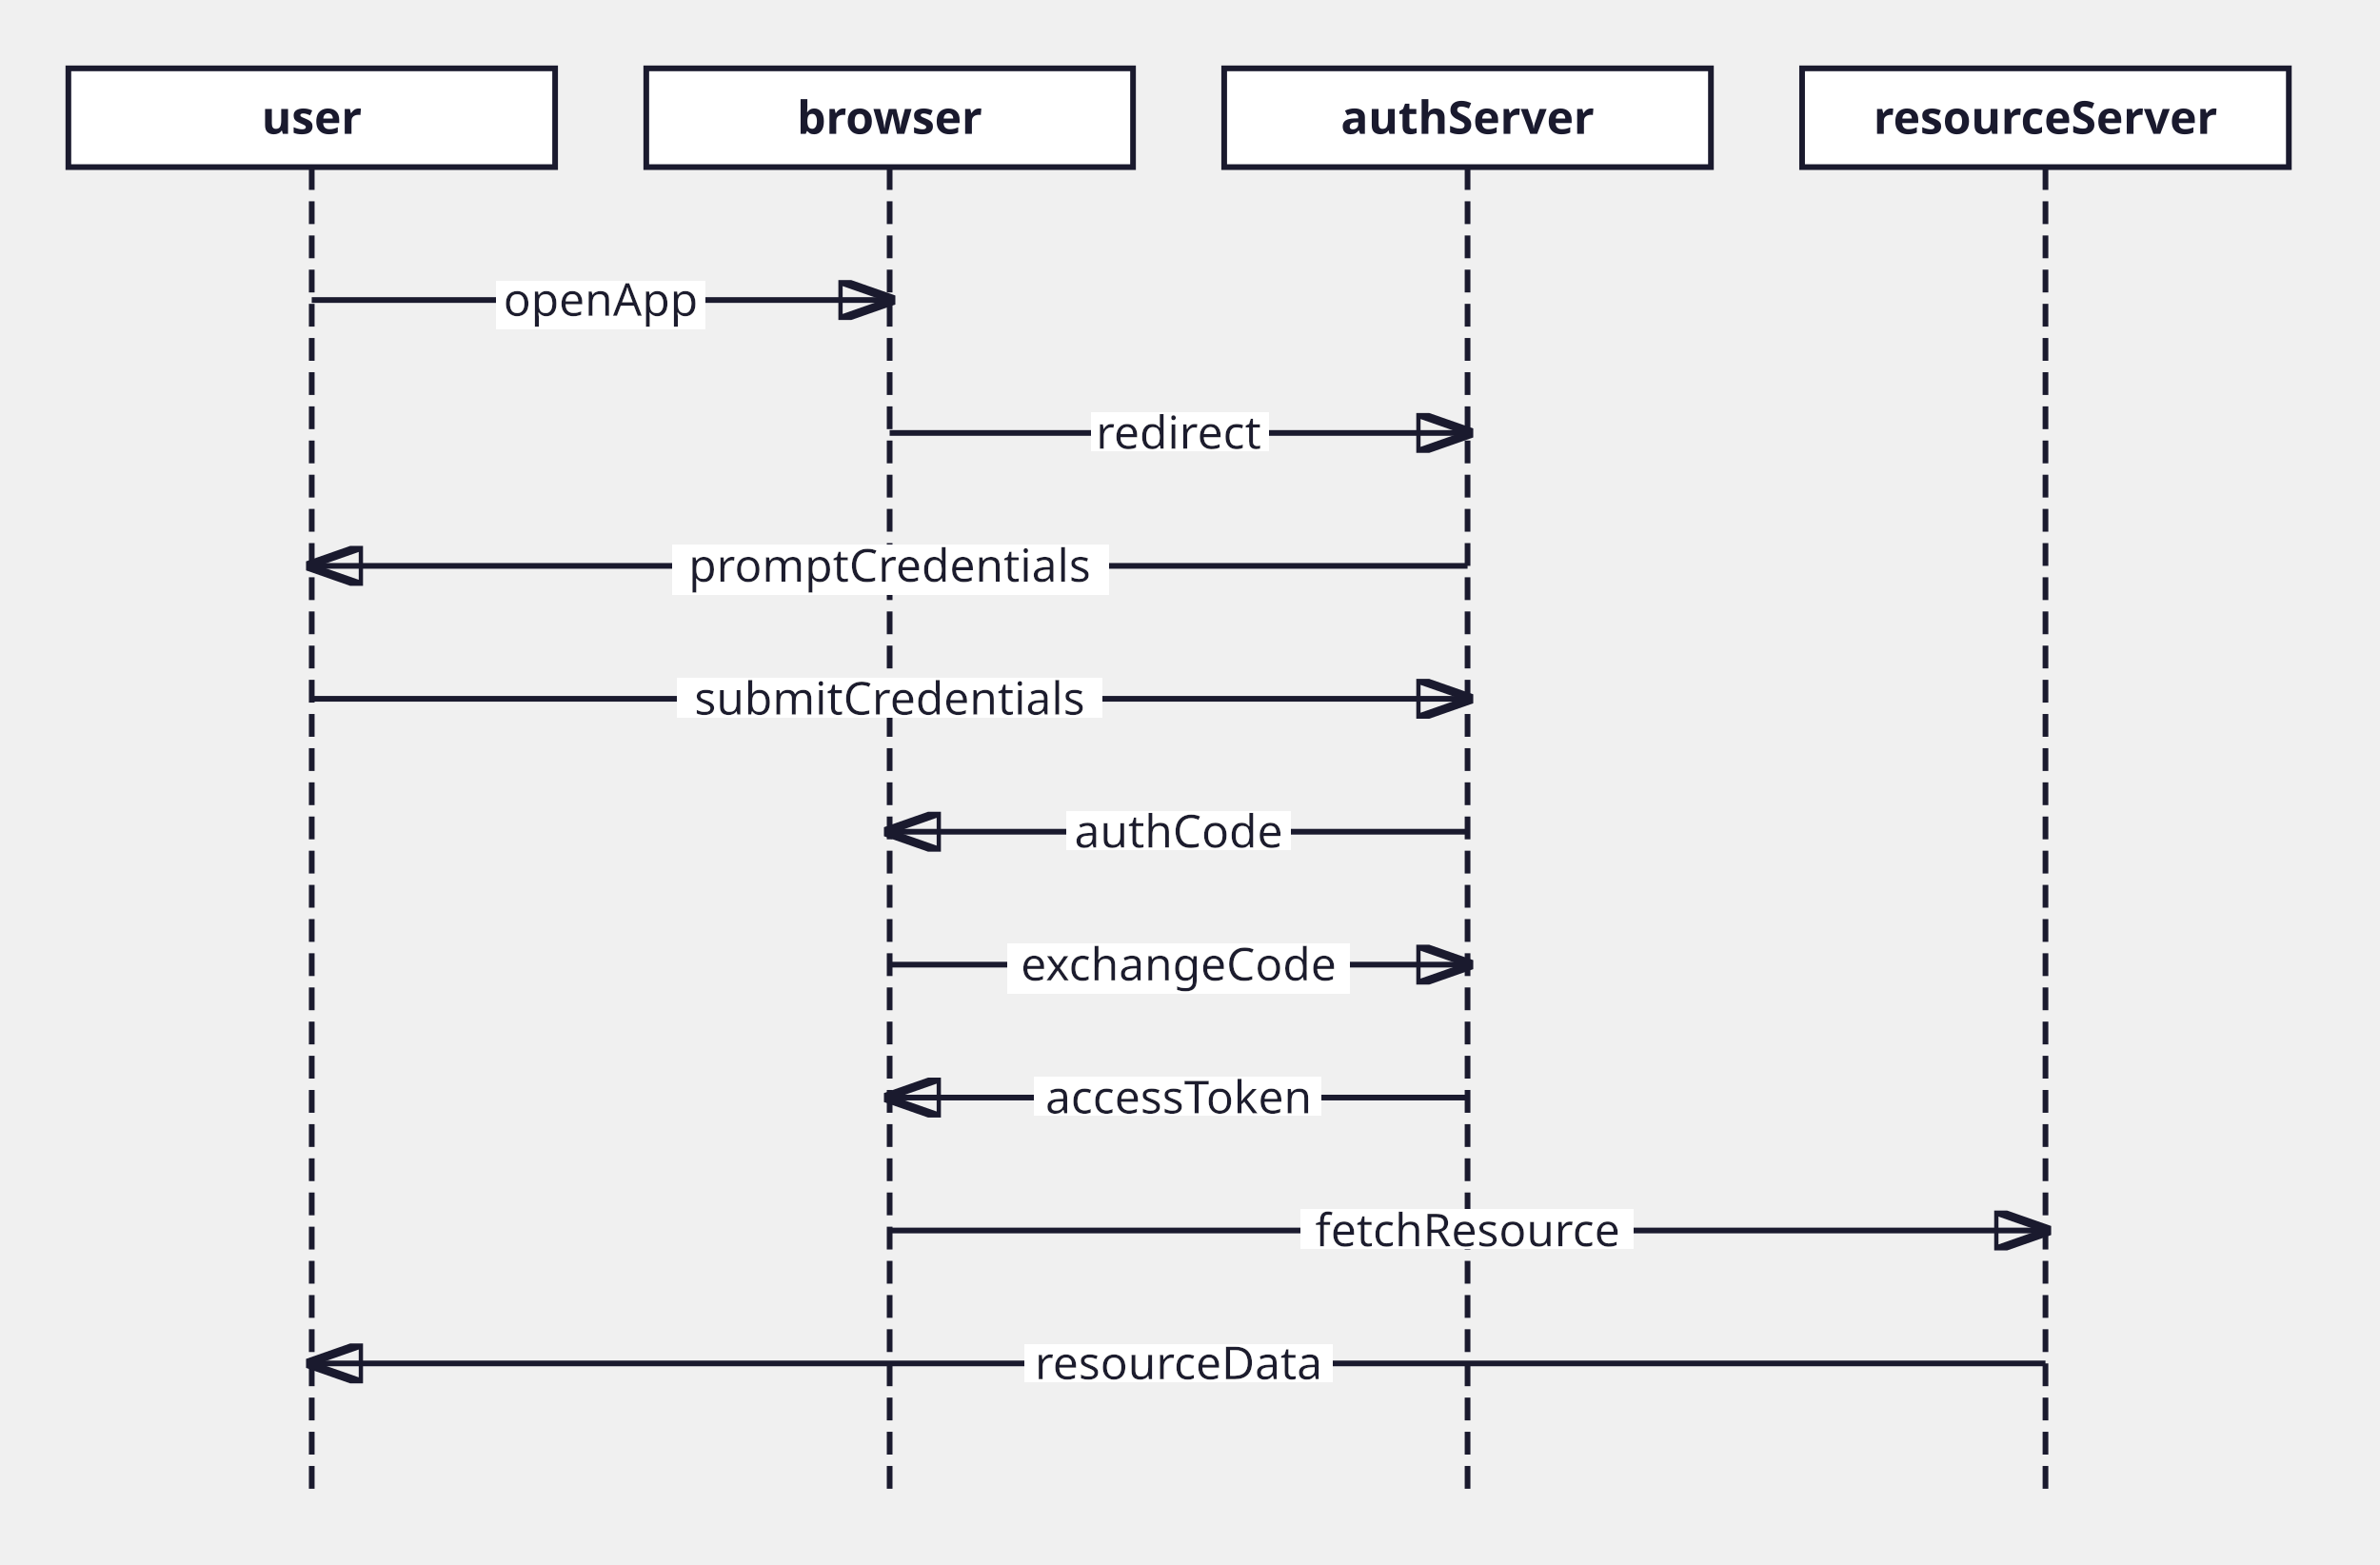
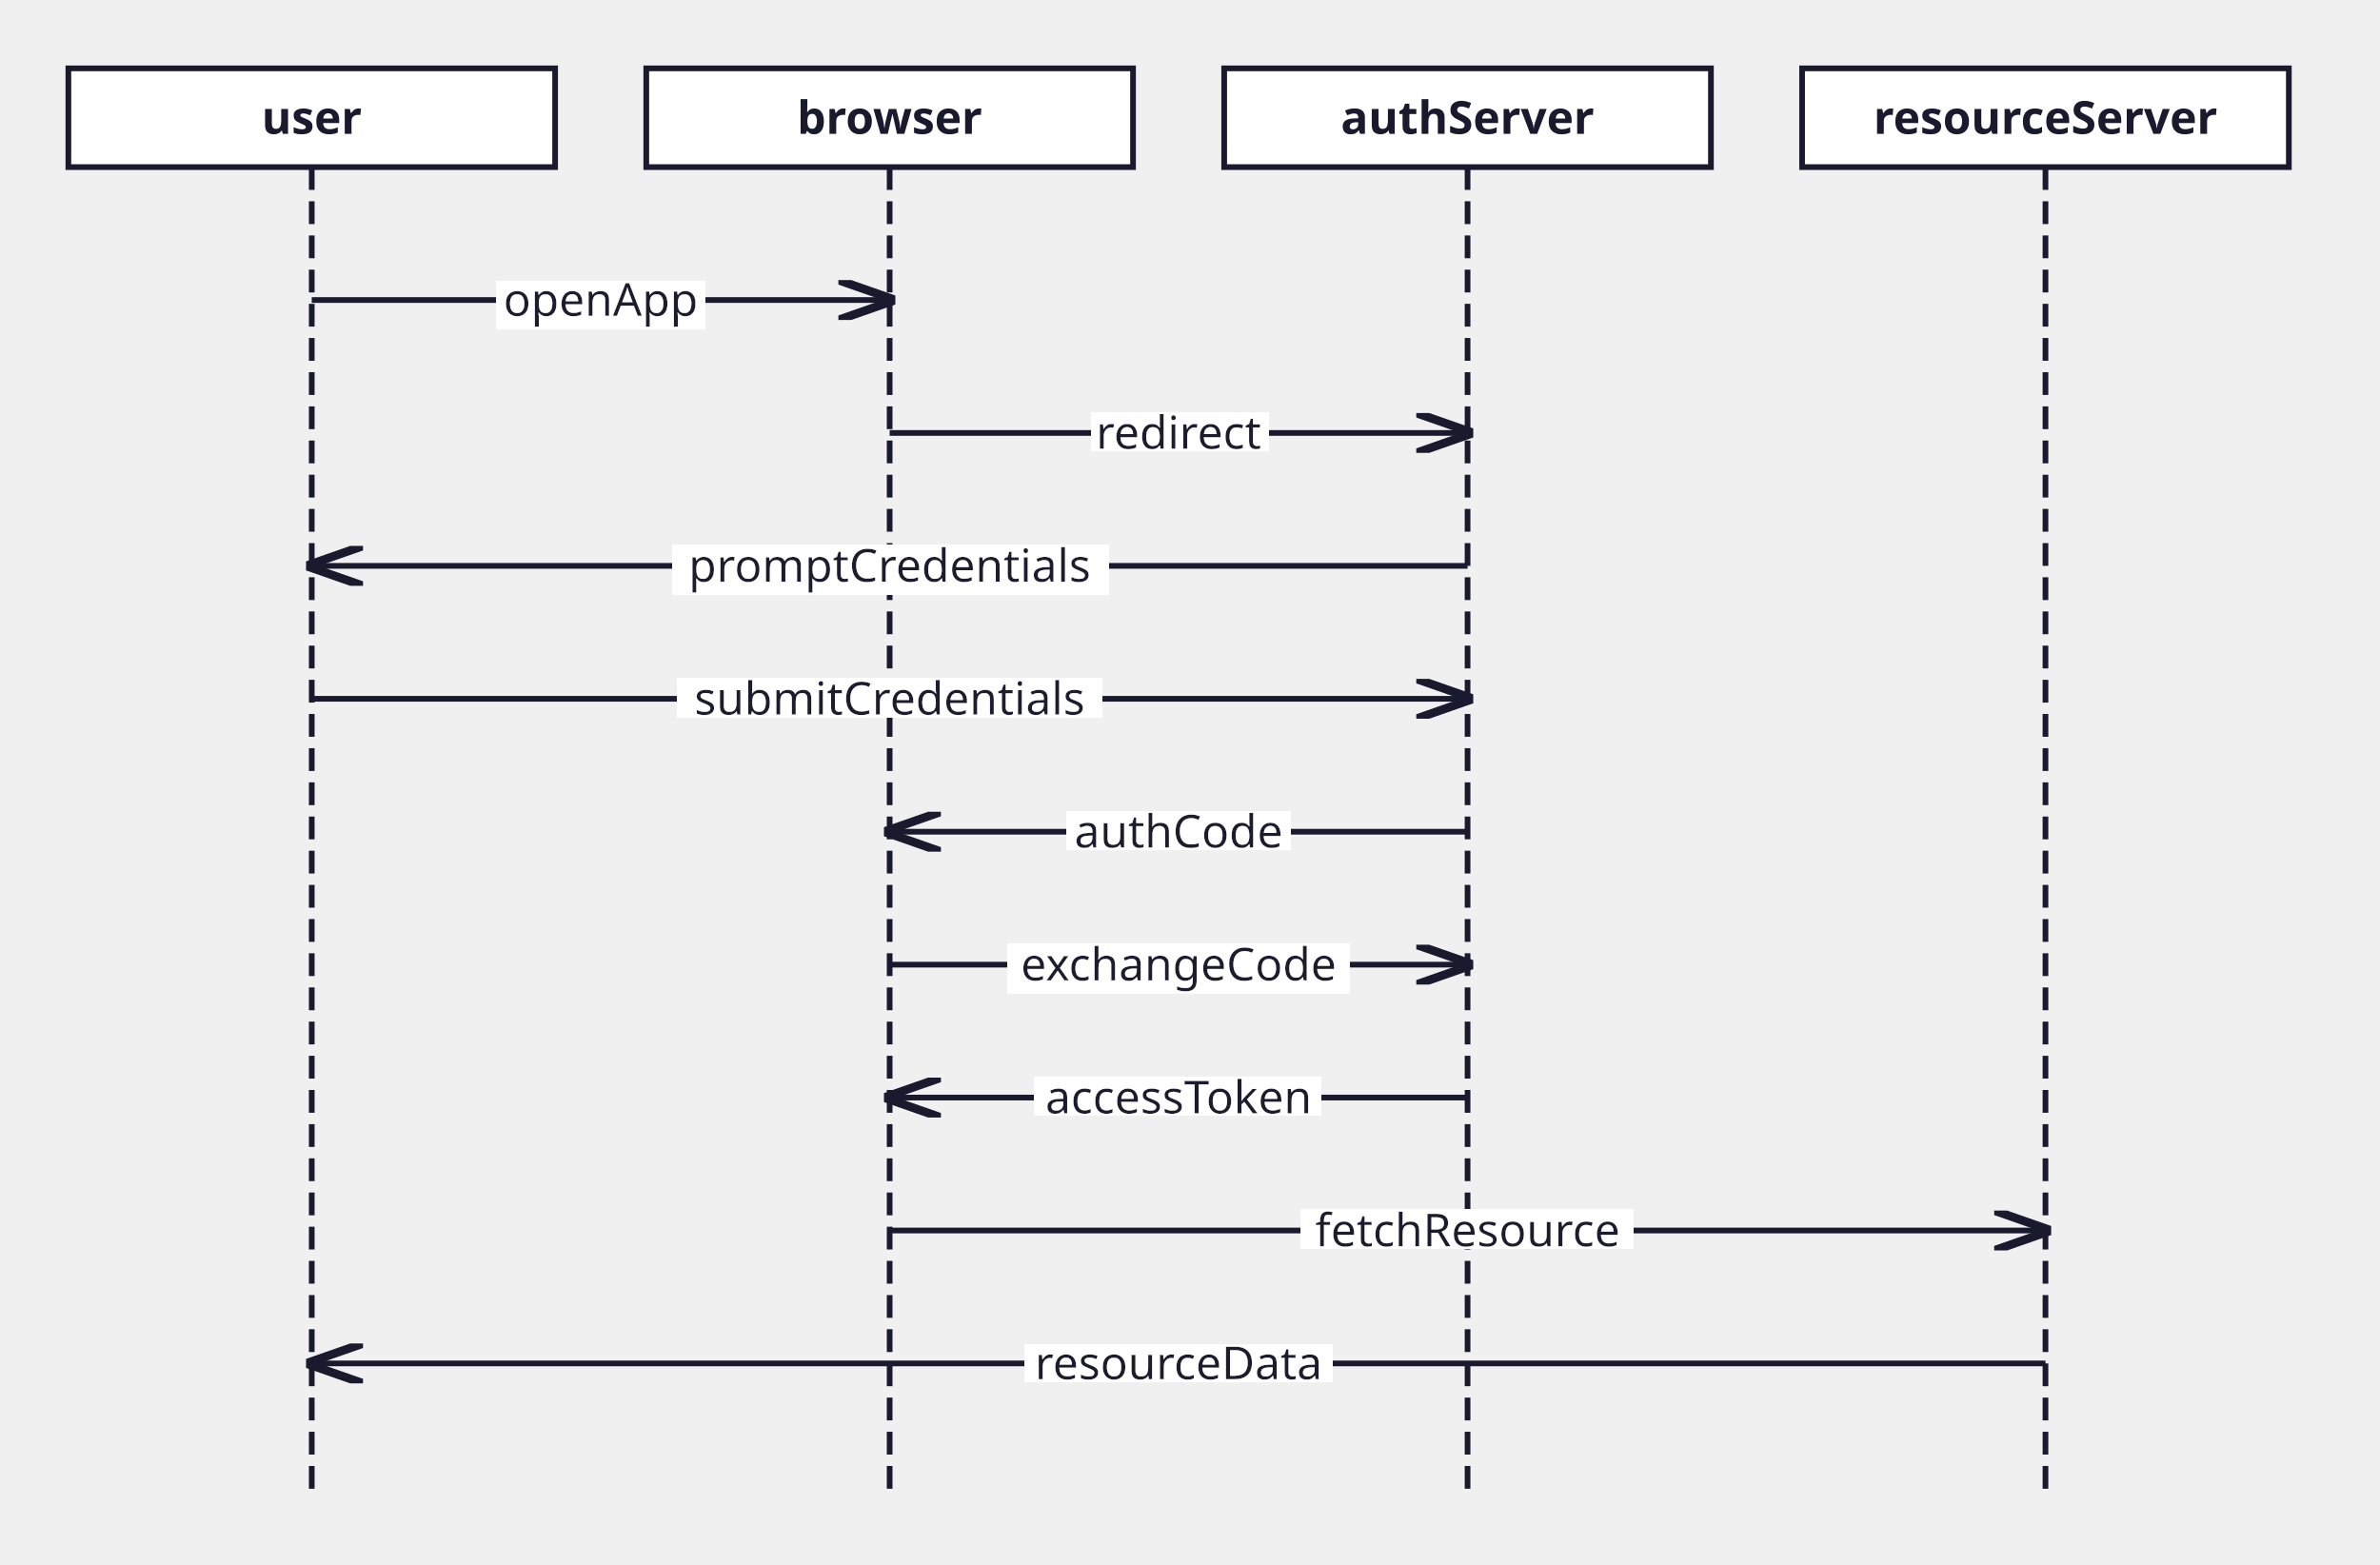
<svg xmlns="http://www.w3.org/2000/svg" width="626.64" height="412.00" viewBox="0 0 626.64 412.00">
  <defs>
-     <marker id="arrowhead-open" markerWidth="10" markerHeight="7" refX="9" refY="3.5" orient="auto">
-       <polygon points="0 0, 10 3.5, 0 7" fill="none" stroke="#1A1A2E" stroke-width="1.50" />
+     <marker id="line-end-open-chevron" markerWidth="10" markerHeight="7" refX="9" refY="3.5" orient="auto">
+       <polyline points="0 0, 10 3.5, 0 7" fill="none" stroke="#1A1A2E" stroke-width="1.50" />
    </marker>
-     <marker id="arrowhead-filled" markerWidth="10" markerHeight="7" refX="9" refY="3.5" orient="auto">
+     <marker id="line-end-hollow-triangle" markerWidth="10" markerHeight="7" refX="9" refY="3.5" orient="auto">
+       <polygon points="0 0, 10 3.5, 0 7" fill="#FFFFFF" stroke="#1A1A2E" stroke-width="1.50" />
+     </marker>
+     <marker id="line-end-filled-arrow" markerWidth="10" markerHeight="7" refX="9" refY="3.5" orient="auto">
      <polygon points="0 0, 10 3.5, 0 7" fill="#1A1A2E" stroke="#1A1A2E" stroke-width="1.50" />
    </marker>
-     <marker id="arrowhead-open-crossbar" markerWidth="10" markerHeight="7" refX="9" refY="3.5" orient="auto">
-       <polygon points="0 0, 10 3.5, 0 7" fill="none" stroke="#1A1A2E" stroke-width="1.50" />
+     <marker id="line-end-hollow-triangle-crossbar" markerWidth="10" markerHeight="7" refX="9" refY="3.5" orient="auto">
+       <polygon points="0 0, 10 3.5, 0 7" fill="#FFFFFF" stroke="#1A1A2E" stroke-width="1.50" />
      <line x1="7" y1="0" x2="7" y2="7" stroke="#1A1A2E" stroke-width="1.50" />
    </marker>
-     <marker id="arrowhead-diamond" markerWidth="14" markerHeight="8" refX="13" refY="4" orient="auto">
-       <polygon points="1 4, 7 0, 13 4, 7 8" fill="none" stroke="#1A1A2E" stroke-width="1.50" />
+     <marker id="line-end-hollow-diamond" markerWidth="14" markerHeight="8" refX="13" refY="4" orient="auto">
+       <polygon points="1 4, 7 0, 13 4, 7 8" fill="#FFFFFF" stroke="#1A1A2E" stroke-width="1.50" />
    </marker>
-     <marker id="arrowhead-filled-diamond" markerWidth="14" markerHeight="8" refX="13" refY="4" orient="auto">
+     <marker id="line-end-filled-diamond" markerWidth="14" markerHeight="8" refX="13" refY="4" orient="auto">
      <polygon points="1 4, 7 0, 13 4, 7 8" fill="#1A1A2E" stroke="#1A1A2E" stroke-width="1.50" />
    </marker>
-     <marker id="arrowhead-circle" markerWidth="10" markerHeight="10" refX="9" refY="5" orient="auto">
-       <circle cx="5" cy="5" r="4" fill="none" stroke="#1A1A2E" stroke-width="1.50" />
+     <marker id="line-end-circle" markerWidth="10" markerHeight="10" refX="9" refY="5" orient="auto">
+       <circle cx="5" cy="5" r="4" fill="#FFFFFF" stroke="#1A1A2E" stroke-width="1.50" />
    </marker>
-     <marker id="arrowhead-bar" markerWidth="4" markerHeight="12" refX="2" refY="6" orient="auto">
+     <marker id="line-end-bar" markerWidth="4" markerHeight="12" refX="2" refY="6" orient="auto">
      <line x1="2" y1="0" x2="2" y2="12" stroke="#1A1A2E" stroke-width="1.50" />
    </marker>
    <filter id="label-bg" x="-0.05" y="-0.05" width="1.1" height="1.1">
      <feFlood flood-color="#FFFFFF" />
      <feComposite in="SourceGraphic" operator="over" />
    </filter>
  </defs>
  <rect x="18.00" y="18.00" width="128.16" height="26.00" fill="#FFFFFF" stroke="#1A1A2E" stroke-width="1.50" />
  <text x="82.08" y="31.00" font-family="Noto Sans, sans-serif" font-size="12.00" font-weight="bold" fill="#1A1A2E" text-anchor="middle" dominant-baseline="middle">user</text>
  <line x1="82.08" y1="44.00" x2="82.08" y2="394.00" stroke="#1A1A2E" stroke-width="1.50" stroke-dasharray="6 3" />
  <rect x="170.16" y="18.00" width="128.16" height="26.00" fill="#FFFFFF" stroke="#1A1A2E" stroke-width="1.50" />
  <text x="234.24" y="31.00" font-family="Noto Sans, sans-serif" font-size="12.00" font-weight="bold" fill="#1A1A2E" text-anchor="middle" dominant-baseline="middle">browser</text>
  <line x1="234.24" y1="44.00" x2="234.24" y2="394.00" stroke="#1A1A2E" stroke-width="1.50" stroke-dasharray="6 3" />
  <rect x="322.32" y="18.00" width="128.16" height="26.00" fill="#FFFFFF" stroke="#1A1A2E" stroke-width="1.50" />
  <text x="386.40" y="31.00" font-family="Noto Sans, sans-serif" font-size="12.00" font-weight="bold" fill="#1A1A2E" text-anchor="middle" dominant-baseline="middle">authServer</text>
  <line x1="386.40" y1="44.00" x2="386.40" y2="394.00" stroke="#1A1A2E" stroke-width="1.50" stroke-dasharray="6 3" />
  <rect x="474.48" y="18.00" width="128.16" height="26.00" fill="#FFFFFF" stroke="#1A1A2E" stroke-width="1.50" />
  <text x="538.56" y="31.00" font-family="Noto Sans, sans-serif" font-size="12.00" font-weight="bold" fill="#1A1A2E" text-anchor="middle" dominant-baseline="middle">resourceServer</text>
  <line x1="538.56" y1="44.00" x2="538.56" y2="394.00" stroke="#1A1A2E" stroke-width="1.50" stroke-dasharray="6 3" />
-   <path d="M 82.08 79.00 L 234.24 79.00" fill="none" stroke="#1A1A2E" stroke-width="1.50" marker-end="url(#arrowhead-open)" />
-   <path d="M 234.24 114.00 L 386.40 114.00" fill="none" stroke="#1A1A2E" stroke-width="1.50" marker-end="url(#arrowhead-open)" />
-   <path d="M 386.40 149.00 L 82.08 149.00" fill="none" stroke="#1A1A2E" stroke-width="1.50" marker-end="url(#arrowhead-open)" />
-   <path d="M 82.08 184.00 L 386.40 184.00" fill="none" stroke="#1A1A2E" stroke-width="1.50" marker-end="url(#arrowhead-open)" />
-   <path d="M 386.40 219.00 L 234.24 219.00" fill="none" stroke="#1A1A2E" stroke-width="1.50" marker-end="url(#arrowhead-open)" />
-   <path d="M 234.24 254.00 L 386.40 254.00" fill="none" stroke="#1A1A2E" stroke-width="1.50" marker-end="url(#arrowhead-open)" />
-   <path d="M 386.40 289.00 L 234.24 289.00" fill="none" stroke="#1A1A2E" stroke-width="1.50" marker-end="url(#arrowhead-open)" />
-   <path d="M 234.24 324.00 L 538.56 324.00" fill="none" stroke="#1A1A2E" stroke-width="1.50" marker-end="url(#arrowhead-open)" />
-   <path d="M 538.56 359.00 L 82.08 359.00" fill="none" stroke="#1A1A2E" stroke-width="1.50" marker-end="url(#arrowhead-open)" />
+   <path d="M 82.08 79.00 L 234.24 79.00" fill="none" stroke="#1A1A2E" stroke-width="1.50" marker-end="url(#line-end-open-chevron)" />
+   <path d="M 234.24 114.00 L 386.40 114.00" fill="none" stroke="#1A1A2E" stroke-width="1.50" marker-end="url(#line-end-open-chevron)" />
+   <path d="M 386.40 149.00 L 82.08 149.00" fill="none" stroke="#1A1A2E" stroke-width="1.50" marker-end="url(#line-end-open-chevron)" />
+   <path d="M 82.08 184.00 L 386.40 184.00" fill="none" stroke="#1A1A2E" stroke-width="1.50" marker-end="url(#line-end-open-chevron)" />
+   <path d="M 386.40 219.00 L 234.24 219.00" fill="none" stroke="#1A1A2E" stroke-width="1.50" marker-end="url(#line-end-open-chevron)" />
+   <path d="M 234.24 254.00 L 386.40 254.00" fill="none" stroke="#1A1A2E" stroke-width="1.50" marker-end="url(#line-end-open-chevron)" />
+   <path d="M 386.40 289.00 L 234.24 289.00" fill="none" stroke="#1A1A2E" stroke-width="1.50" marker-end="url(#line-end-open-chevron)" />
+   <path d="M 234.24 324.00 L 538.56 324.00" fill="none" stroke="#1A1A2E" stroke-width="1.50" marker-end="url(#line-end-open-chevron)" />
+   <path d="M 538.56 359.00 L 82.08 359.00" fill="none" stroke="#1A1A2E" stroke-width="1.50" marker-end="url(#line-end-open-chevron)" />
  <text x="158.16" y="79.00" font-family="Noto Sans, sans-serif" font-size="12.00" fill="#1A1A2E" text-anchor="middle" dominant-baseline="middle" filter="url(#label-bg)">openApp</text>
  <text x="310.32" y="114.00" font-family="Noto Sans, sans-serif" font-size="12.00" fill="#1A1A2E" text-anchor="middle" dominant-baseline="middle" filter="url(#label-bg)">redirect</text>
  <text x="234.24" y="149.00" font-family="Noto Sans, sans-serif" font-size="12.00" fill="#1A1A2E" text-anchor="middle" dominant-baseline="middle" filter="url(#label-bg)">promptCredentials</text>
  <text x="234.24" y="184.00" font-family="Noto Sans, sans-serif" font-size="12.00" fill="#1A1A2E" text-anchor="middle" dominant-baseline="middle" filter="url(#label-bg)">submitCredentials</text>
  <text x="310.32" y="219.00" font-family="Noto Sans, sans-serif" font-size="12.00" fill="#1A1A2E" text-anchor="middle" dominant-baseline="middle" filter="url(#label-bg)">authCode</text>
  <text x="310.32" y="254.00" font-family="Noto Sans, sans-serif" font-size="12.00" fill="#1A1A2E" text-anchor="middle" dominant-baseline="middle" filter="url(#label-bg)">exchangeCode</text>
  <text x="310.32" y="289.00" font-family="Noto Sans, sans-serif" font-size="12.00" fill="#1A1A2E" text-anchor="middle" dominant-baseline="middle" filter="url(#label-bg)">accessToken</text>
  <text x="386.40" y="324.00" font-family="Noto Sans, sans-serif" font-size="12.00" fill="#1A1A2E" text-anchor="middle" dominant-baseline="middle" filter="url(#label-bg)">fetchResource</text>
  <text x="310.32" y="359.00" font-family="Noto Sans, sans-serif" font-size="12.00" fill="#1A1A2E" text-anchor="middle" dominant-baseline="middle" filter="url(#label-bg)">resourceData</text>
</svg>
